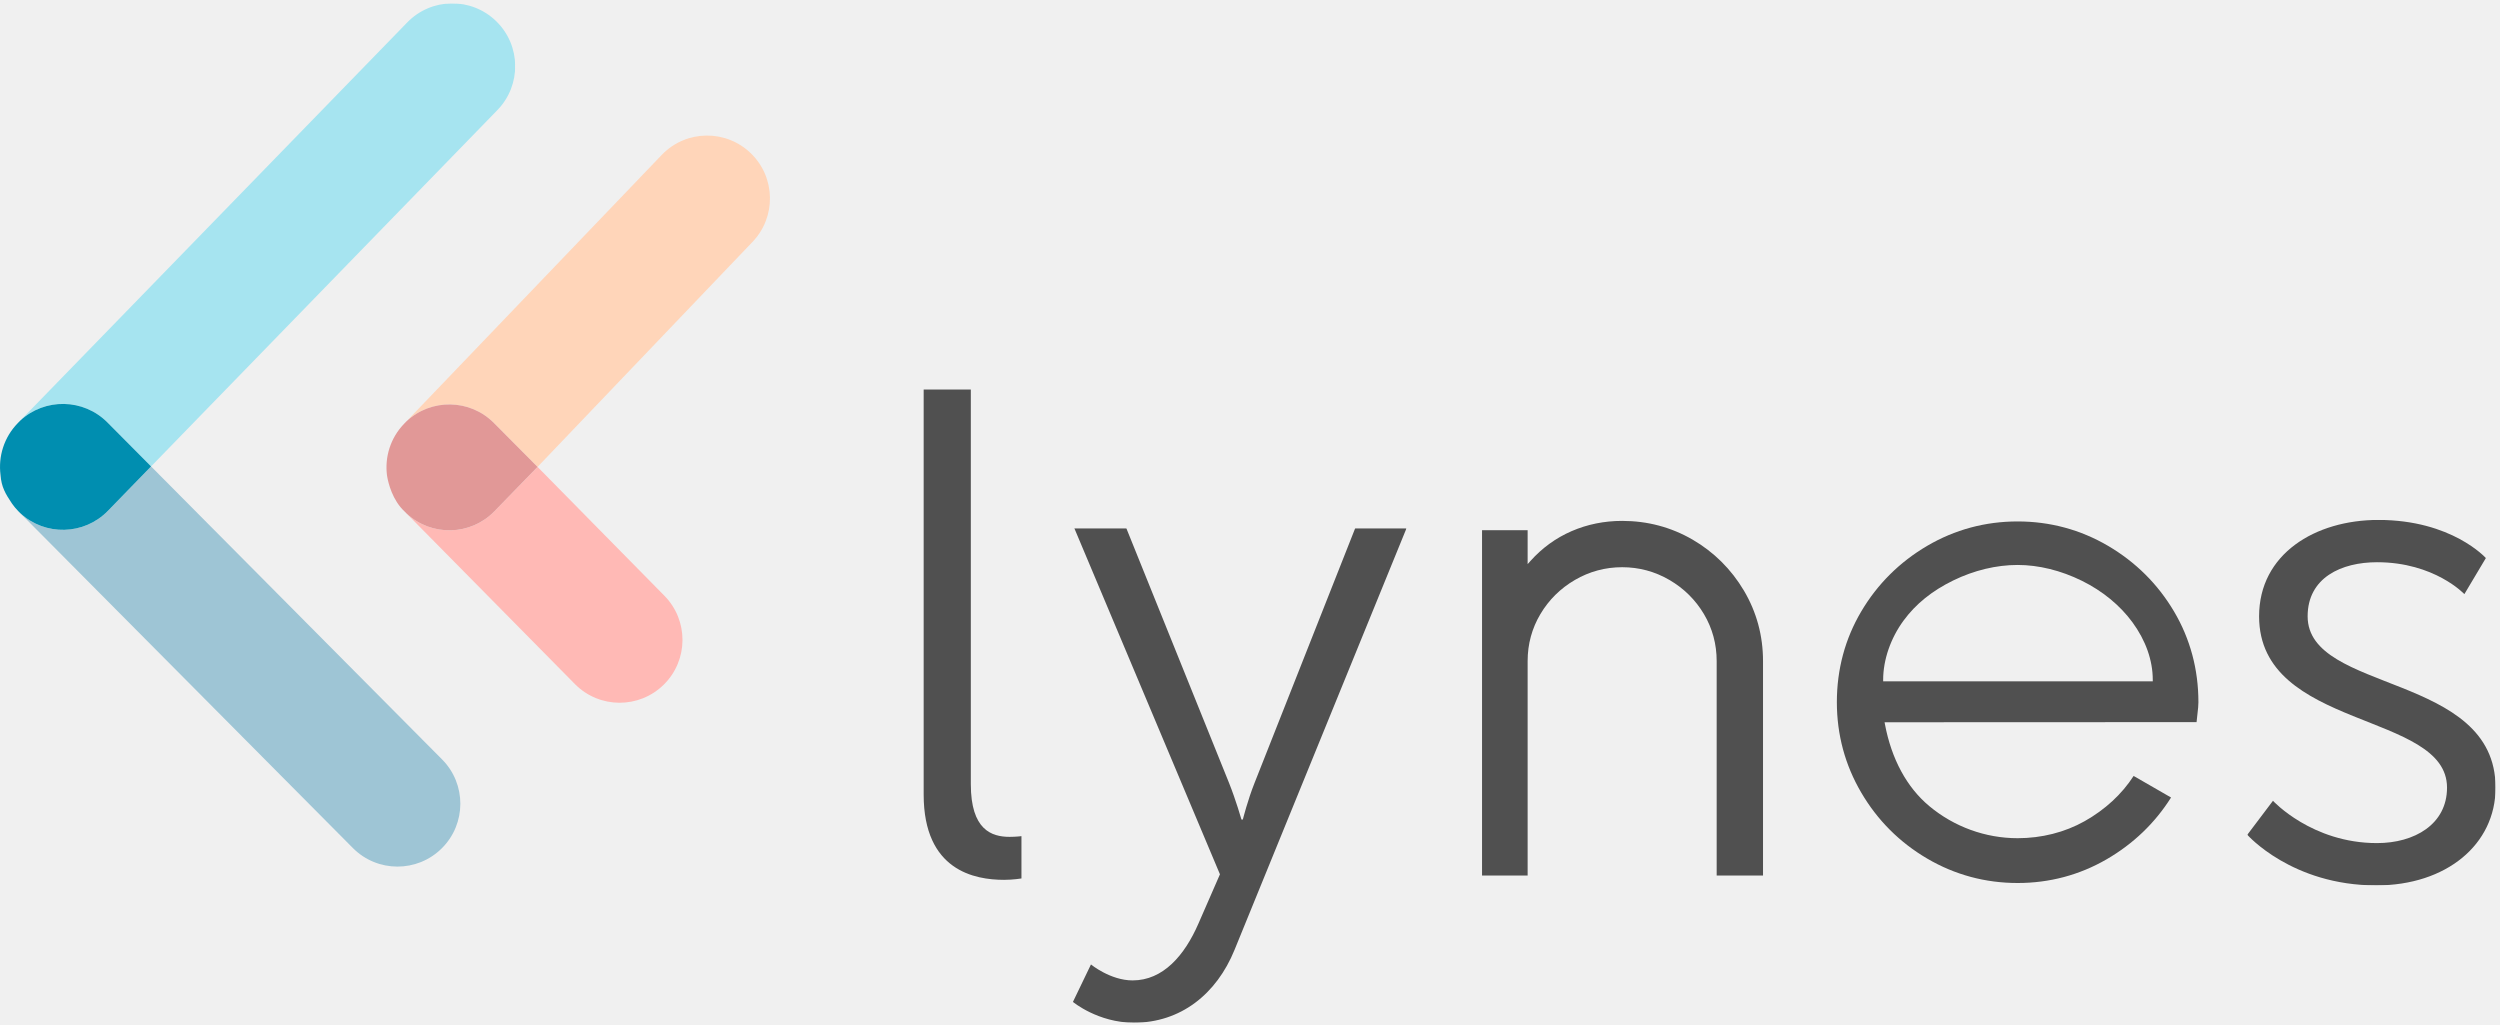
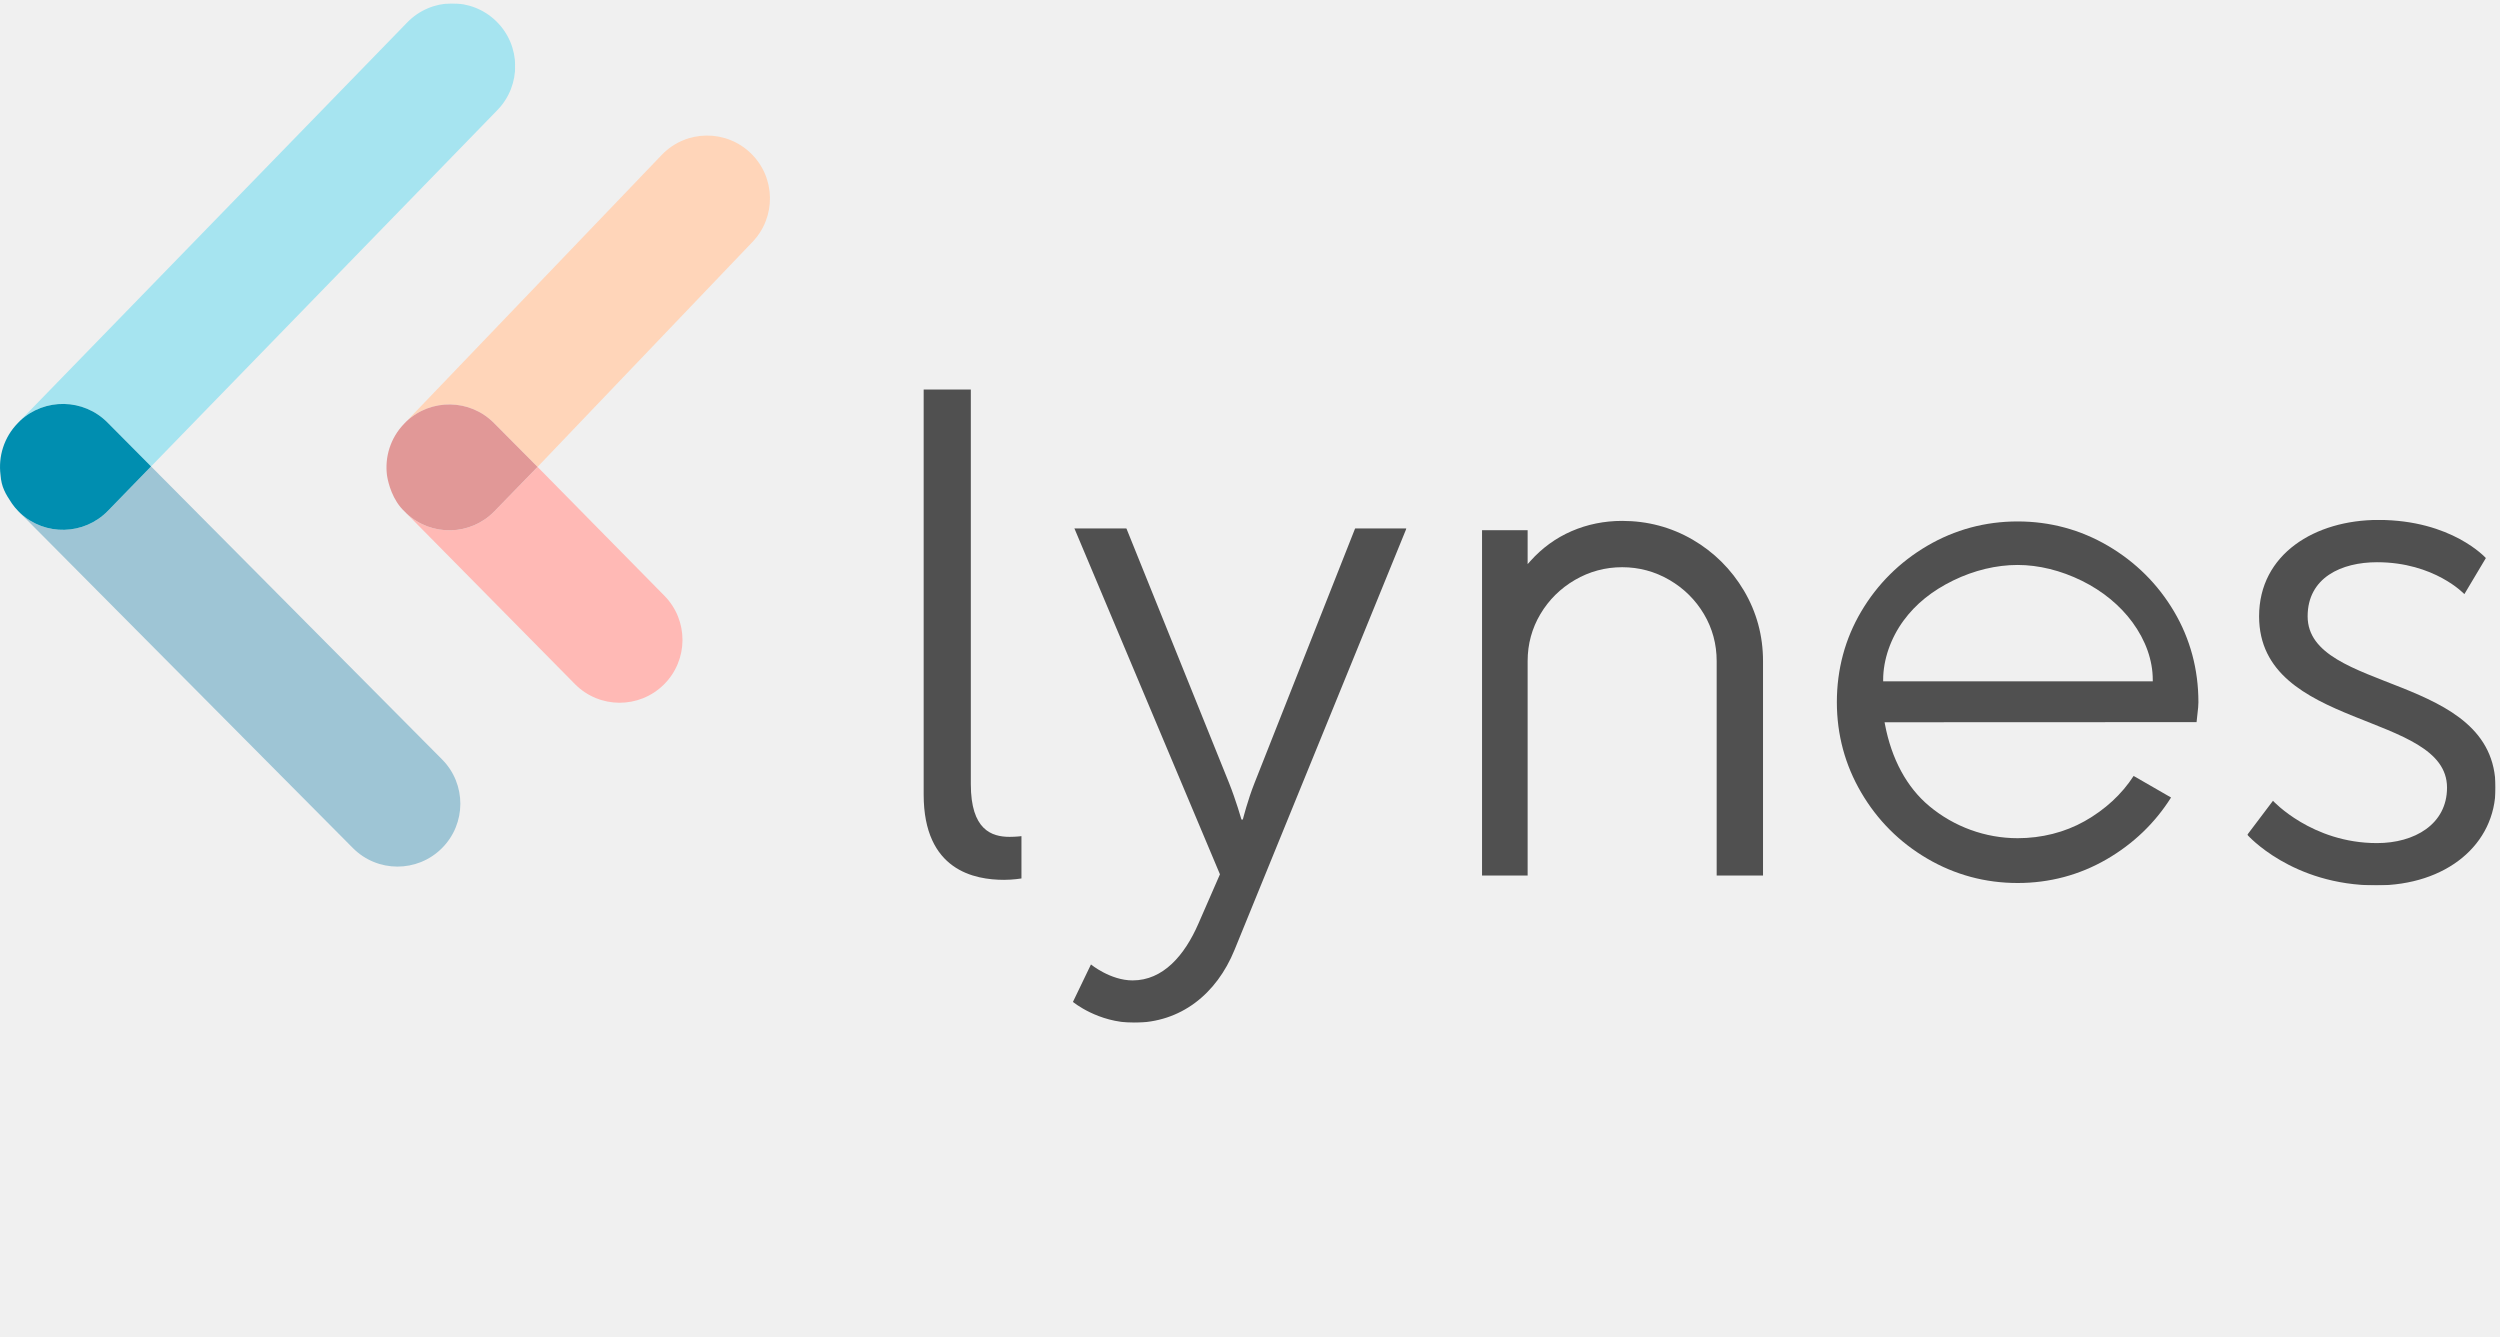
- <svg xmlns="http://www.w3.org/2000/svg" fill="none" height="230" viewBox="0 0 561 230" width="561">
+ <svg xmlns="http://www.w3.org/2000/svg" fill="none" height="300" viewBox="0 0 561 300" width="561">
  <mask id="a" height="112" maskUnits="userSpaceOnUse" width="76" x="240" y="118">
    <path clip-rule="evenodd" d="m240.766 118.539h74.855v110.957h-74.855z" fill="#fff" fill-rule="evenodd" />
  </mask>
  <mask id="b" height="83" maskUnits="userSpaceOnUse" width="57" x="504" y="116">
    <path clip-rule="evenodd" d="m504.293 116.672h55.712v82.012h-55.712z" fill="#fff" fill-rule="evenodd" />
  </mask>
  <mask id="c" height="105" maskUnits="userSpaceOnUse" width="112" x="4" y="0">
    <path clip-rule="evenodd" d="m4.508.755h111.101v103.908h-111.101z" fill="#fff" fill-rule="evenodd" />
  </mask>
  <path clip-rule="evenodd" d="m207.27 87.415h10.582v88.547c0 10.272 4.668 11.828 8.716 11.828 1.4 0 2.646-.156 2.646-.156v9.493s-1.867.31-3.891.31c-6.538 0-18.053-2.022-18.053-19.14z" fill="#505050" fill-rule="evenodd" />
  <g mask="url(#a)">
    <path clip-rule="evenodd" d="m244.812 216.424s4.357 3.579 9.338 3.579c6.848 0 11.671-5.601 14.783-12.761l4.824-11.048-32.677-77.655h11.67l23.031 57.111c1.557 3.893 2.802 8.249 2.802 8.249h.31s1.089-4.356 2.644-8.249l22.567-57.111h11.517l-38.594 94.616c-4.047 9.96-12.14 16.341-22.565 16.341-8.094 0-13.696-4.668-13.696-4.668z" fill="#505050" fill-rule="evenodd" />
  </g>
  <g mask="url(#b)">
    <path clip-rule="evenodd" d="m510.053 179.697s8.713 9.493 23.342 9.493c8.402 0 15.718-4.201 15.718-12.45 0-17.117-42.172-12.915-42.172-38.438 0-14.006 12.603-21.63 26.762-21.63 16.499 0 24.123 8.558 24.123 8.558l-4.822 8.092s-6.692-7.158-19.609-7.158c-7.936 0-15.561 3.423-15.561 12.138 0 17.273 42.172 12.606 42.172 38.438 0 12.762-11.051 21.944-26.766 21.944-18.987 0-28.947-11.361-28.947-11.361z" fill="#505050" fill-rule="evenodd" />
  </g>
  <path clip-rule="evenodd" d="m483.081 152.887h-60.499v-.34c0-4.475 1.665-9.314 4.567-13.274 2.744-3.743 6.399-6.694 11.172-9.025 4.66-2.271 9.653-3.471 14.434-3.471 4.72 0 9.708 1.229 14.424 3.553 4.632 2.288 8.552 5.505 11.335 9.301 2.988 4.078 4.567 8.544 4.567 12.916zm4.772-15.674c-3.628-6.133-8.613-11.09-14.816-14.732-6.198-3.629-13.022-5.47-20.281-5.47-7.261 0-14.085 1.841-20.282 5.47-6.205 3.643-11.189 8.6-14.811 14.732-3.631 6.134-5.472 12.986-5.472 20.363 0 7.275 1.841 14.098 5.472 20.282 3.625 6.194 8.608 11.178 14.811 14.813 6.195 3.633 13.019 5.475 20.282 5.475 7.152 0 13.867-1.787 19.957-5.312 5.983-3.463 10.852-8.129 14.472-13.872l-8.399-4.841c-2.622 4.078-6.425 7.588-11.015 10.164-4.441 2.492-9.633 3.807-15.012 3.807-7.216 0-14.256-2.556-19.821-7.198-5.049-4.203-8.494-10.574-9.965-18.417l-.074-.402 70.011-.029c.075-.788.151-1.434.216-1.997.115-.988.198-1.701.198-2.473 0-7.369-1.84-14.221-5.471-20.363z" fill="#505050" fill-rule="evenodd" />
  <path clip-rule="evenodd" d="m353.408 130.142c3.257-1.898 6.823-2.86 10.604-2.86 3.784 0 7.353.962 10.608 2.86 3.245 1.89 5.851 4.468 7.747 7.664 1.894 3.196 2.854 6.74 2.854 10.53v48.14h10.401v-48.14c0-5.689-1.444-11.006-4.287-15.802-2.85-4.799-6.726-8.65-11.517-11.44h.001c-4.806-2.79-10.124-4.205-15.807-4.205-4.005 0-7.82.773-11.343 2.299-3.528 1.528-6.649 3.795-9.273 6.736l-.594.668v-7.618h-10.232v77.502h10.232v-48.14c0-3.792.962-7.336 2.861-10.53 1.896-3.196 4.501-5.774 7.745-7.664z" fill="#505050" fill-rule="evenodd" />
  <g mask="url(#c)">
    <path clip-rule="evenodd" d="m24.108 94.804 9.793 9.86 77.719-79.967c5.43-5.589 5.302-14.52-.284-19.949v-.001c-5.589-5.431-14.52-5.303-19.951.285l-86.877 89.388c5.549-5.157 14.22-5.03 19.6.385z" fill="#a6e4f0" fill-rule="evenodd" />
  </g>
  <g clip-rule="evenodd" fill-rule="evenodd">
    <path d="m33.899 104.663-9.68 9.96c-5.347 5.5-14.079 5.699-19.68.52l74.645 75.155c5.491 5.529 14.424 5.559 19.951.068 5.528-5.491 5.56-14.423.069-19.951z" fill="#9ec5d5" />
    <path d="m24.22 114.622 9.68-9.959-9.793-9.86c-5.379-5.413-14.051-5.54-19.6-.383l-.522.537c-3.111 3.201-4.391 7.496-3.868 11.603.001.007.001.014.003.02.189 2.69 1.089 4.207 2.574 6.426.42.585.87 1.154 1.393 1.682l.454.456c5.6 5.177 14.332 4.98 19.679-.522z" fill="#008eb0" />
    <path d="m168.788 54.362c5.43-5.587 5.302-14.52-.284-19.949v-.001c-5.586-5.431-14.519-5.303-19.949.285l-57.375 59.882c5.547-5.205 14.257-5.095 19.653.337l9.791 9.859z" fill="#ffd5b9" />
    <path d="m91.254 115.243 37.781 38.288c5.489 5.527 14.423 5.559 19.95.068 5.528-5.491 5.559-14.423.068-19.951l-28.426-28.873-9.679 9.958c-5.35 5.507-14.095 5.699-19.694.51z" fill="#ffb9b5" />
    <path d="m91.178 94.579-.47.489c-3.11 3.201-4.39 7.495-3.868 11.601.001.008.003.015.003.023.281 1.778 1.245 5.586 3.967 8.106l.439.445c5.6 5.189 14.343 4.996 19.694-.51l9.679-9.96-9.791-9.857c-5.397-5.432-14.108-5.544-19.653-.337z" fill="#e19897" />
  </g>
</svg>
